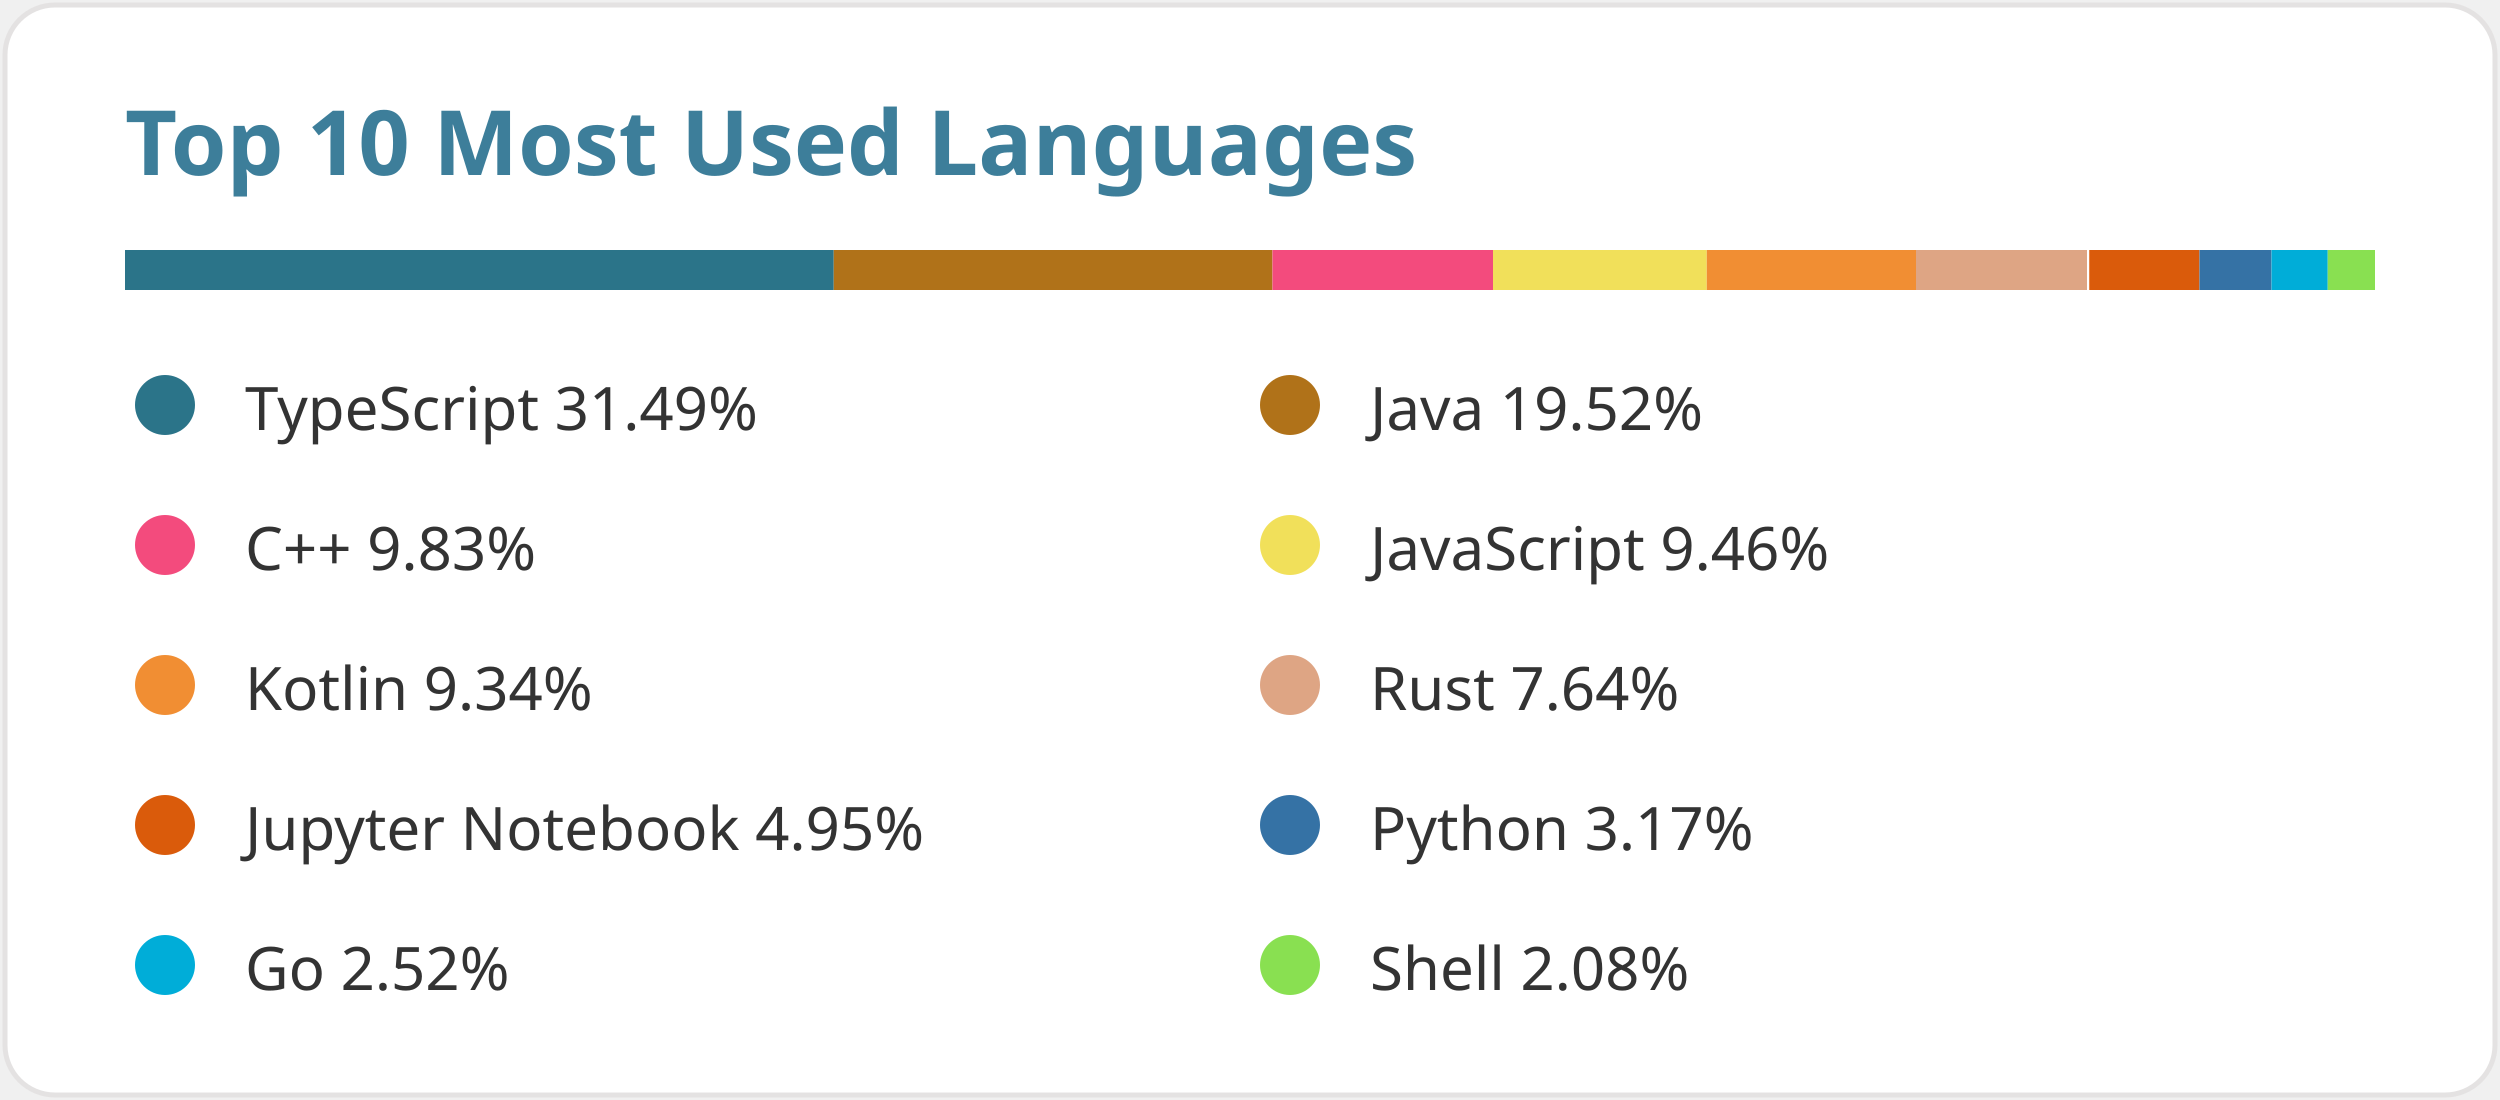
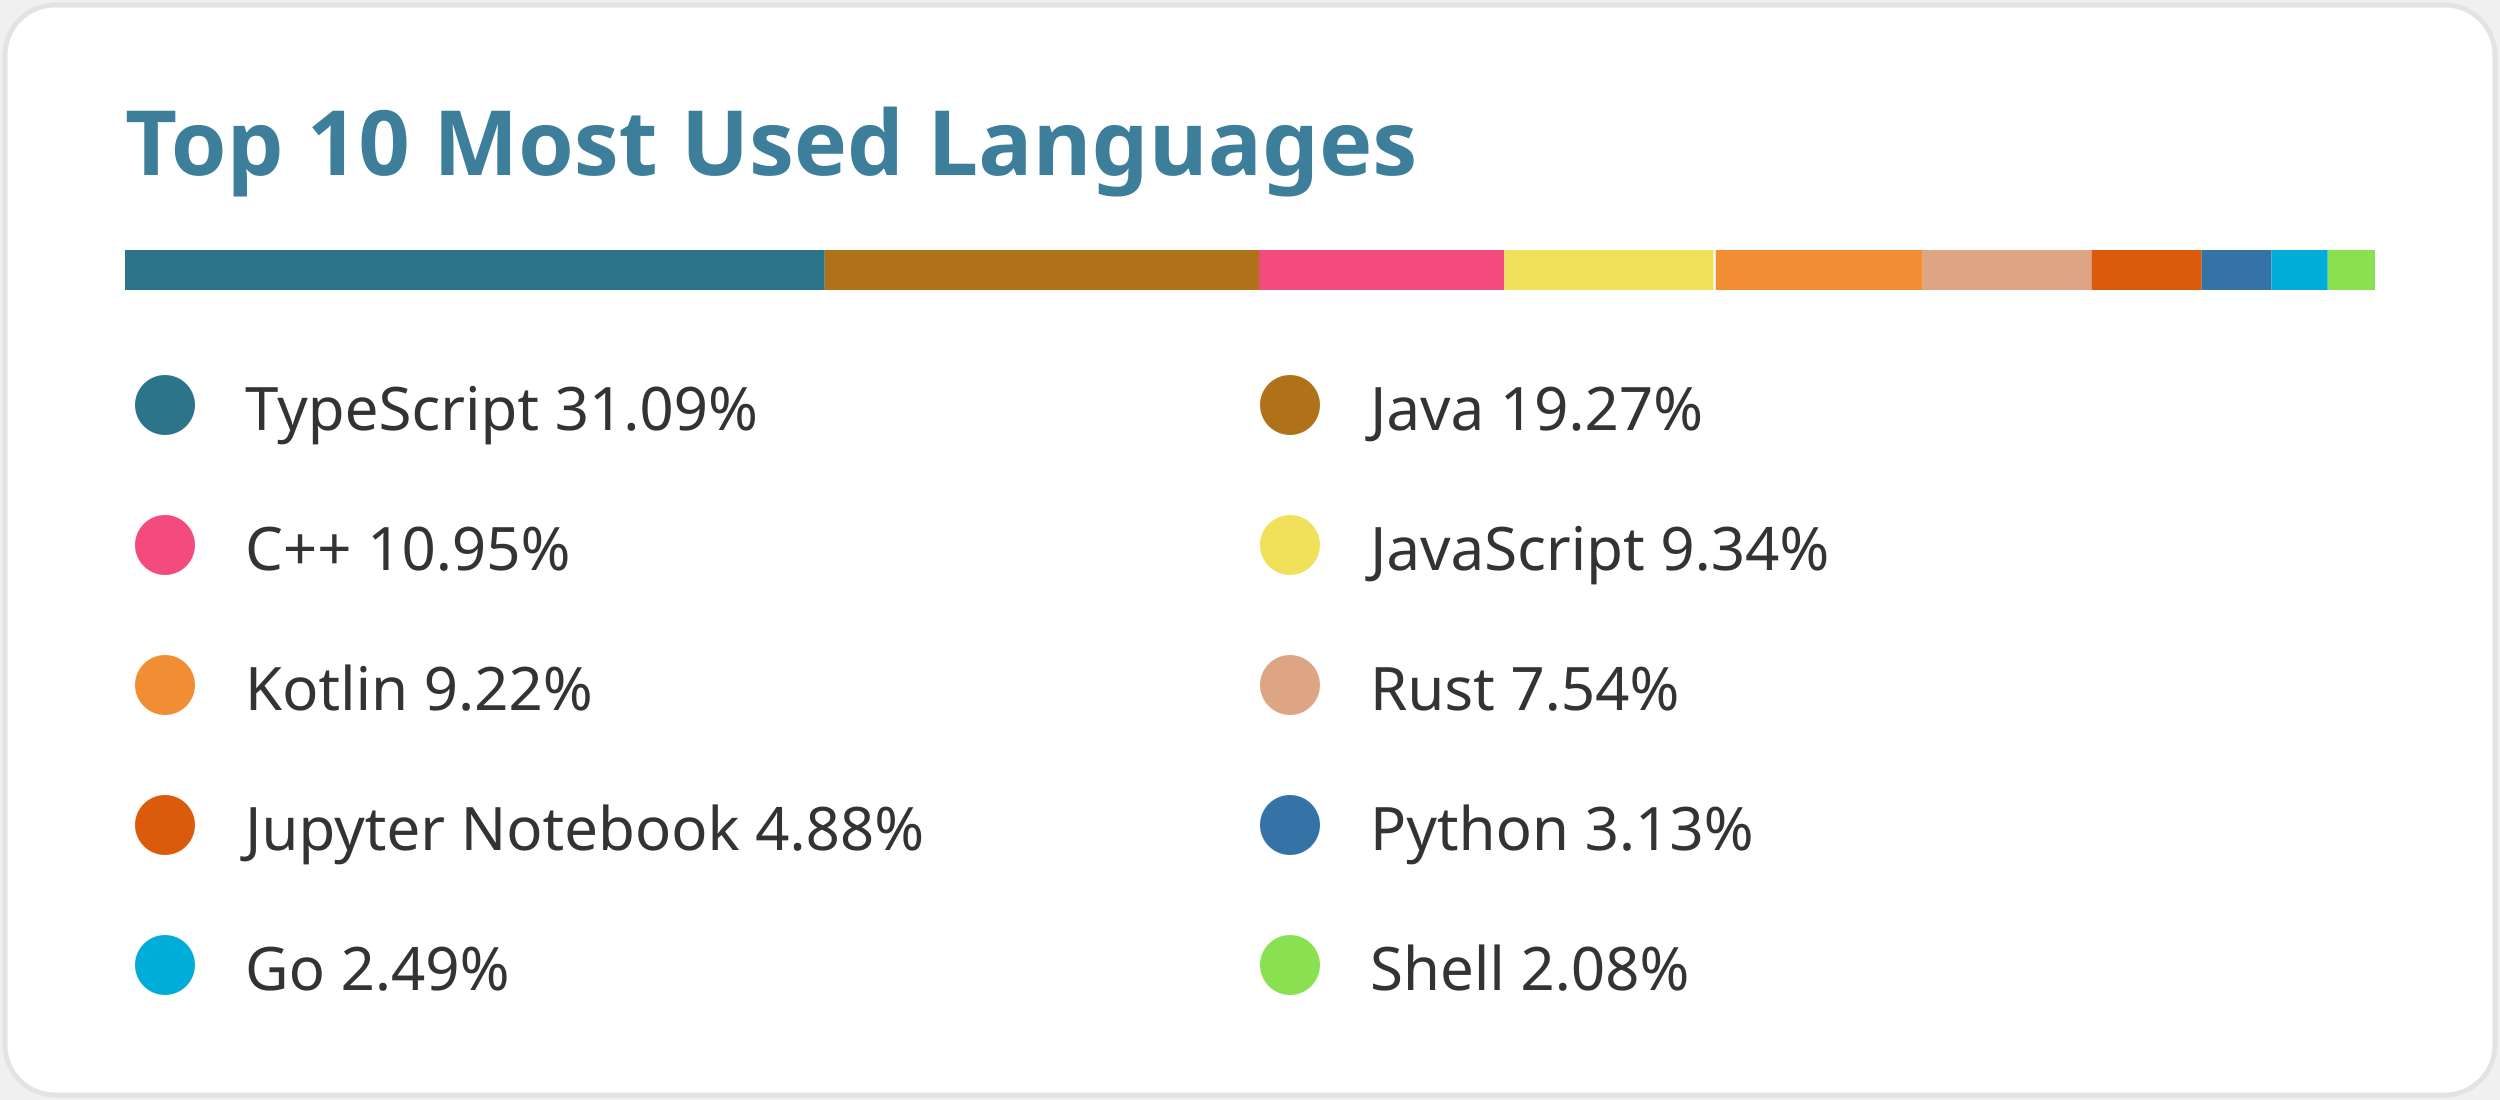
<svg xmlns="http://www.w3.org/2000/svg" width="500" height="220" viewBox="0 0 500 220" data-reactroot="">
  <style>text { font-family: 'Segoe UI', Ubuntu, Sans-Serif; fill: #333333; font-size: 12px; font-weight: 400; }</style>
  <rect width="498" height="218" x="1" y="1" rx="10" fill="#ffffff" stroke="#e4e2e2" />
  <text x="25" y="35" style="fill:#3d7e9a;font-size:18px;font-weight:600">Top 10 Most Used Languages</text>
  <g transform="translate(25, 50) scale(450, 8)">
-     <rect fill="#2b7489" x="0" width="0.315" height="1" />
-     <rect fill="#b07219" x="0.315" width="0.195" height="1" />
-     <rect fill="#f34b7d" x="0.51" width="0.098" height="1" />
-     <rect fill="#f1e05a" x="0.608" width="0.095" height="1" />
-     <rect fill="#F18E33" x="0.703" width="0.093" height="1" />
-     <rect fill="#dea584" x="0.796" width="0.076" height="1" />
-     <rect fill="#DA5B0B" x="0.873" width="0.049" height="1" />
-     <rect fill="#3572A5" x="0.922" width="0.032" height="1" />
+     <rect fill="#2b7489" x="0" width="0.311" height="1" />
+     <rect fill="#b07219" x="0.311" width="0.193" height="1" />
+     <rect fill="#f34b7d" x="0.504" width="0.109" height="1" />
+     <rect fill="#f1e05a" x="0.613" width="0.093" height="1" />
+     <rect fill="#F18E33" x="0.707" width="0.092" height="1" />
+     <rect fill="#dea584" x="0.799" width="0.075" height="1" />
+     <rect fill="#DA5B0B" x="0.874" width="0.049" height="1" />
+     <rect fill="#3572A5" x="0.923" width="0.031" height="1" />
    <rect fill="#00ADD8" x="0.954" width="0.025" height="1" />
    <rect fill="#89e051" x="0.979" width="0.021" height="1" />
  </g>
  <g transform="translate(25, 75)">
    <circle cx="8" cy="6" r="6" fill="#2b7489" />
-     <text x="24" y="11">TypeScript 31.49%</text>
+     <text x="24" y="11">TypeScript 31.09%</text>
  </g>
  <g transform="translate(250, 75)">
    <circle cx="8" cy="6" r="6" fill="#b07219" />
-     <text x="24" y="11">Java 19.52%</text>
+     <text x="24" y="11">Java 19.27%</text>
  </g>
  <g transform="translate(25, 103)">
    <circle cx="8" cy="6" r="6" fill="#f34b7d" />
-     <text x="24" y="11">C++ 9.83%</text>
+     <text x="24" y="11">C++ 10.95%</text>
  </g>
  <g transform="translate(250, 103)">
    <circle cx="8" cy="6" r="6" fill="#f1e05a" />
-     <text x="24" y="11">JavaScript 9.46%</text>
+     <text x="24" y="11">JavaScript 9.34%</text>
  </g>
  <g transform="translate(25, 131)">
    <circle cx="8" cy="6" r="6" fill="#F18E33" />
-     <text x="24" y="11">Kotlin 9.34%</text>
+     <text x="24" y="11">Kotlin 9.22%</text>
  </g>
  <g transform="translate(250, 131)">
    <circle cx="8" cy="6" r="6" fill="#dea584" />
-     <text x="24" y="11">Rust 7.64%</text>
+     <text x="24" y="11">Rust 7.54%</text>
  </g>
  <g transform="translate(25, 159)">
    <circle cx="8" cy="6" r="6" fill="#DA5B0B" />
-     <text x="24" y="11">Jupyter Notebook 4.95%</text>
+     <text x="24" y="11">Jupyter Notebook 4.88%</text>
  </g>
  <g transform="translate(250, 159)">
    <circle cx="8" cy="6" r="6" fill="#3572A5" />
-     <text x="24" y="11">Python 3.17%</text>
+     <text x="24" y="11">Python 3.13%</text>
  </g>
  <g transform="translate(25, 187)">
    <circle cx="8" cy="6" r="6" fill="#00ADD8" />
-     <text x="24" y="11">Go 2.52%</text>
+     <text x="24" y="11">Go 2.49%</text>
  </g>
  <g transform="translate(250, 187)">
    <circle cx="8" cy="6" r="6" fill="#89e051" />
    <text x="24" y="11">Shell 2.08%</text>
  </g>
</svg>
